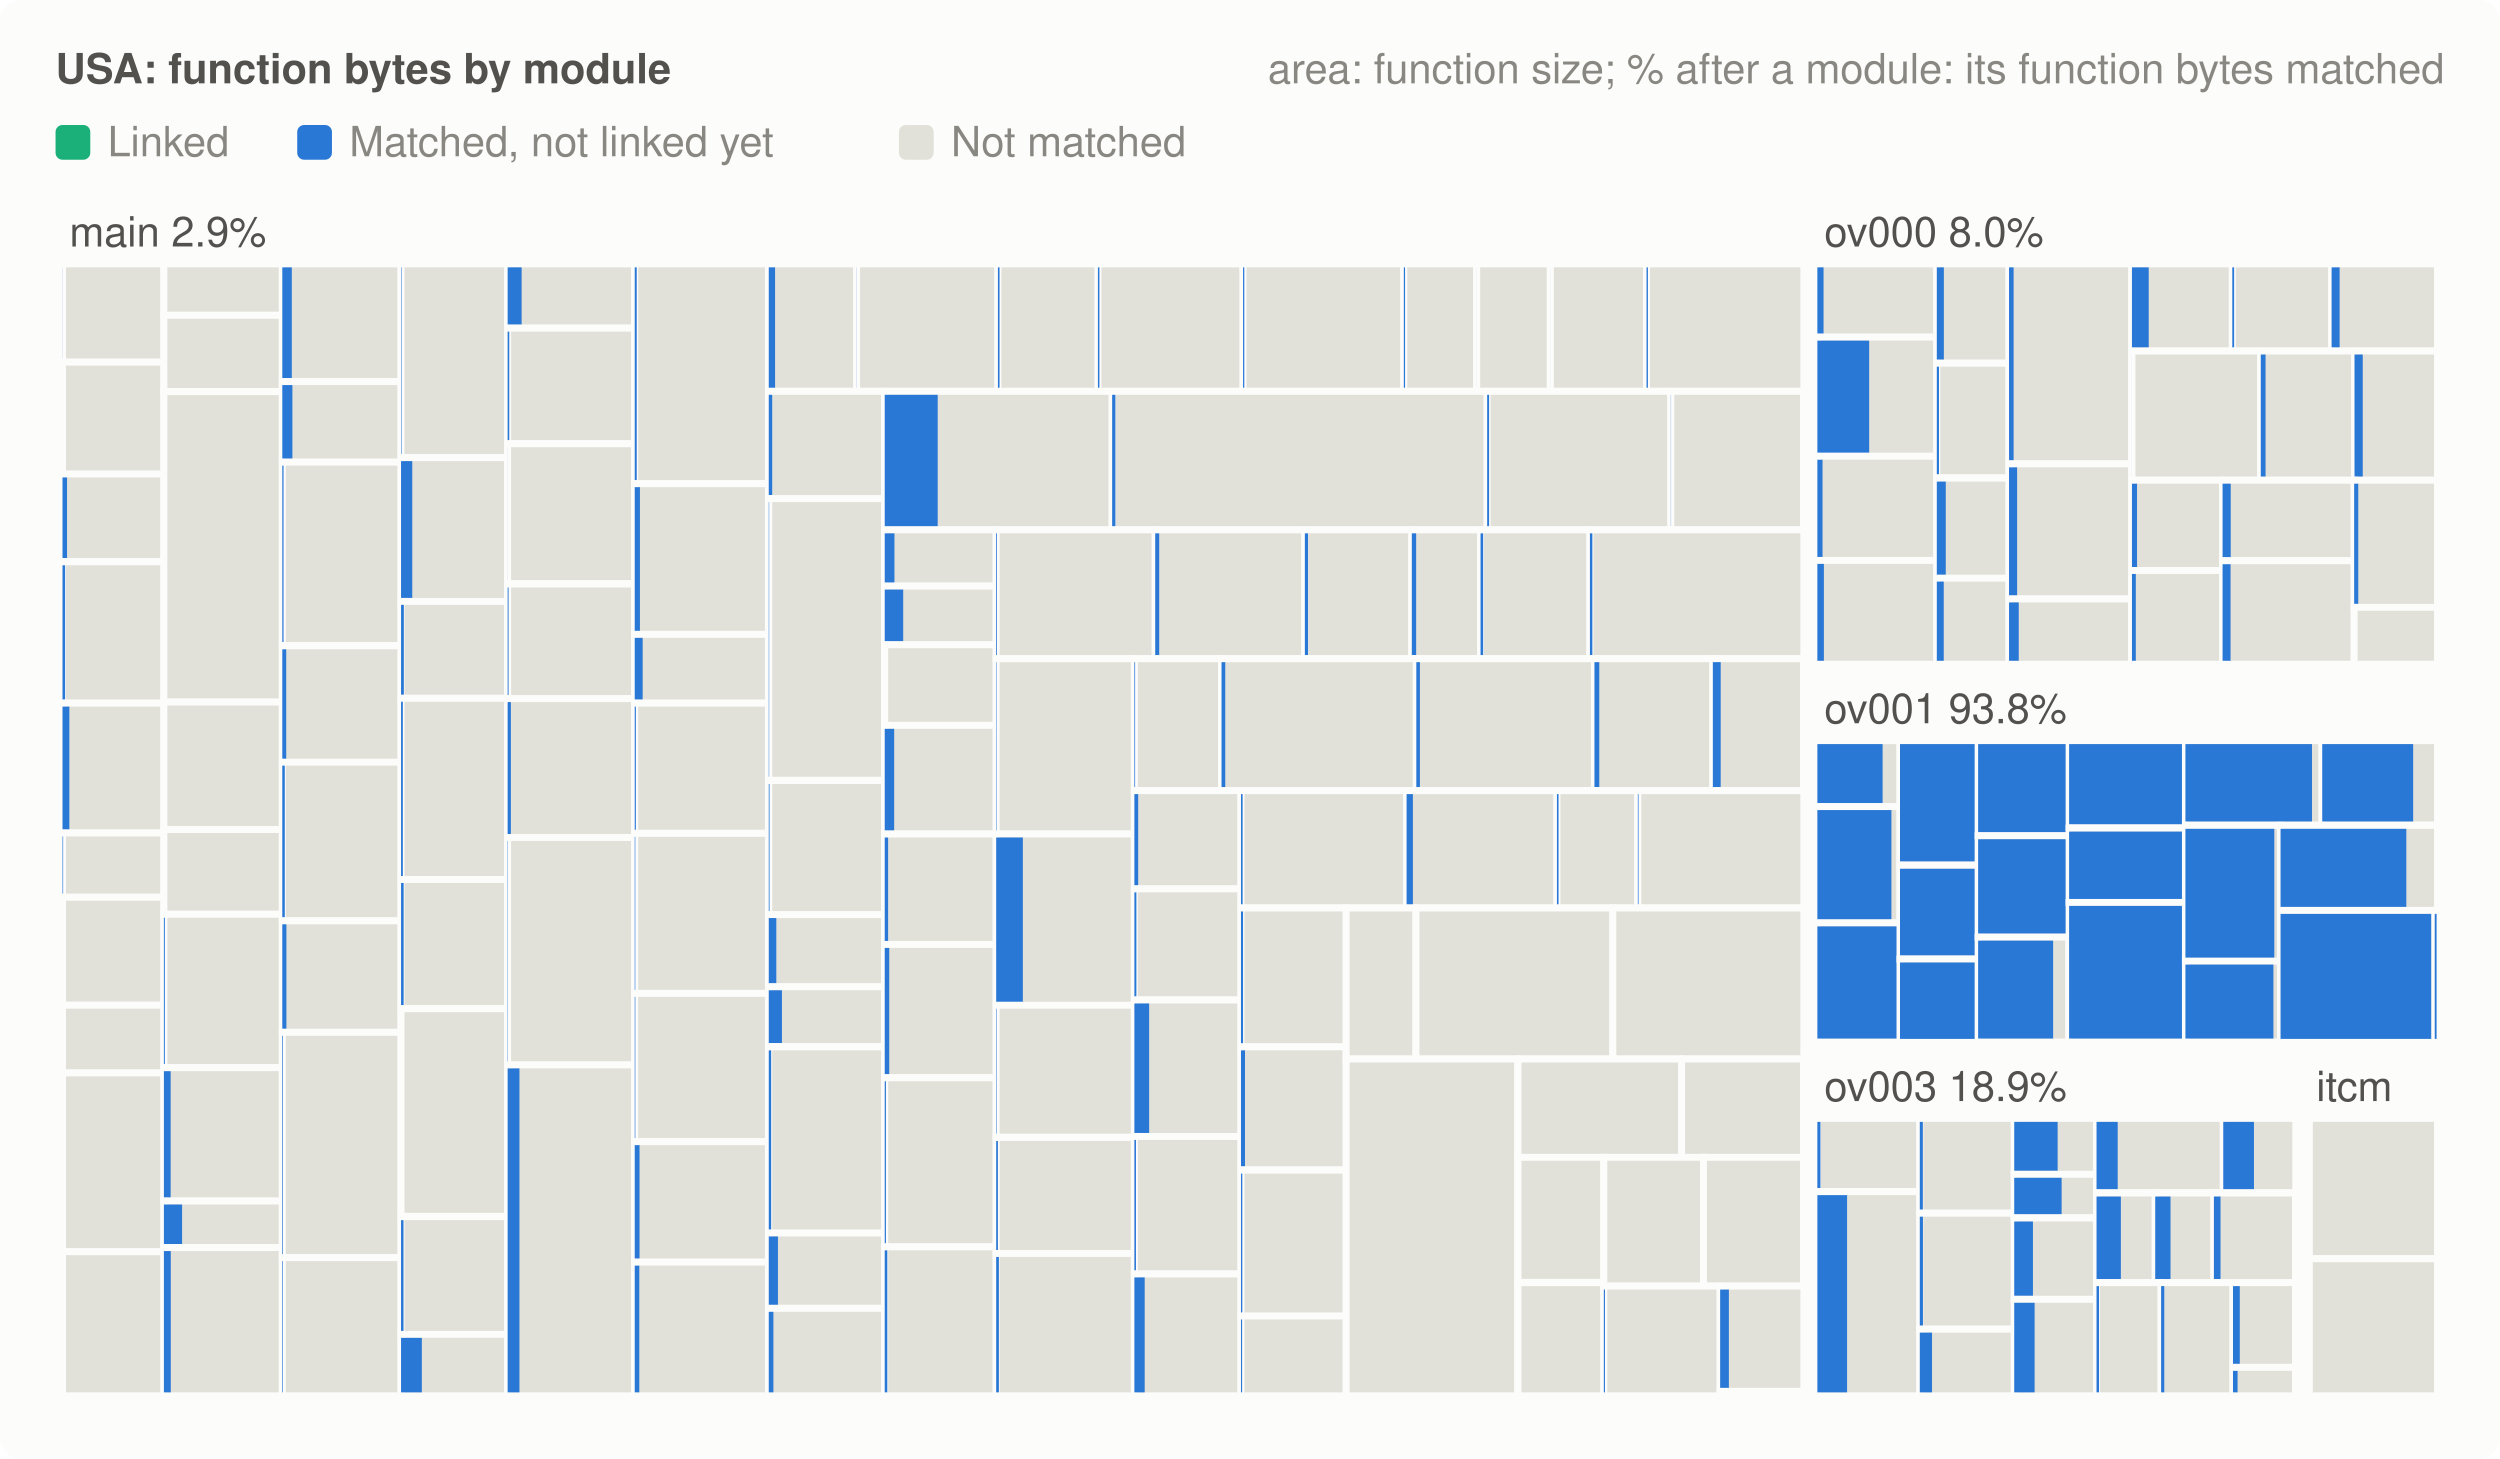
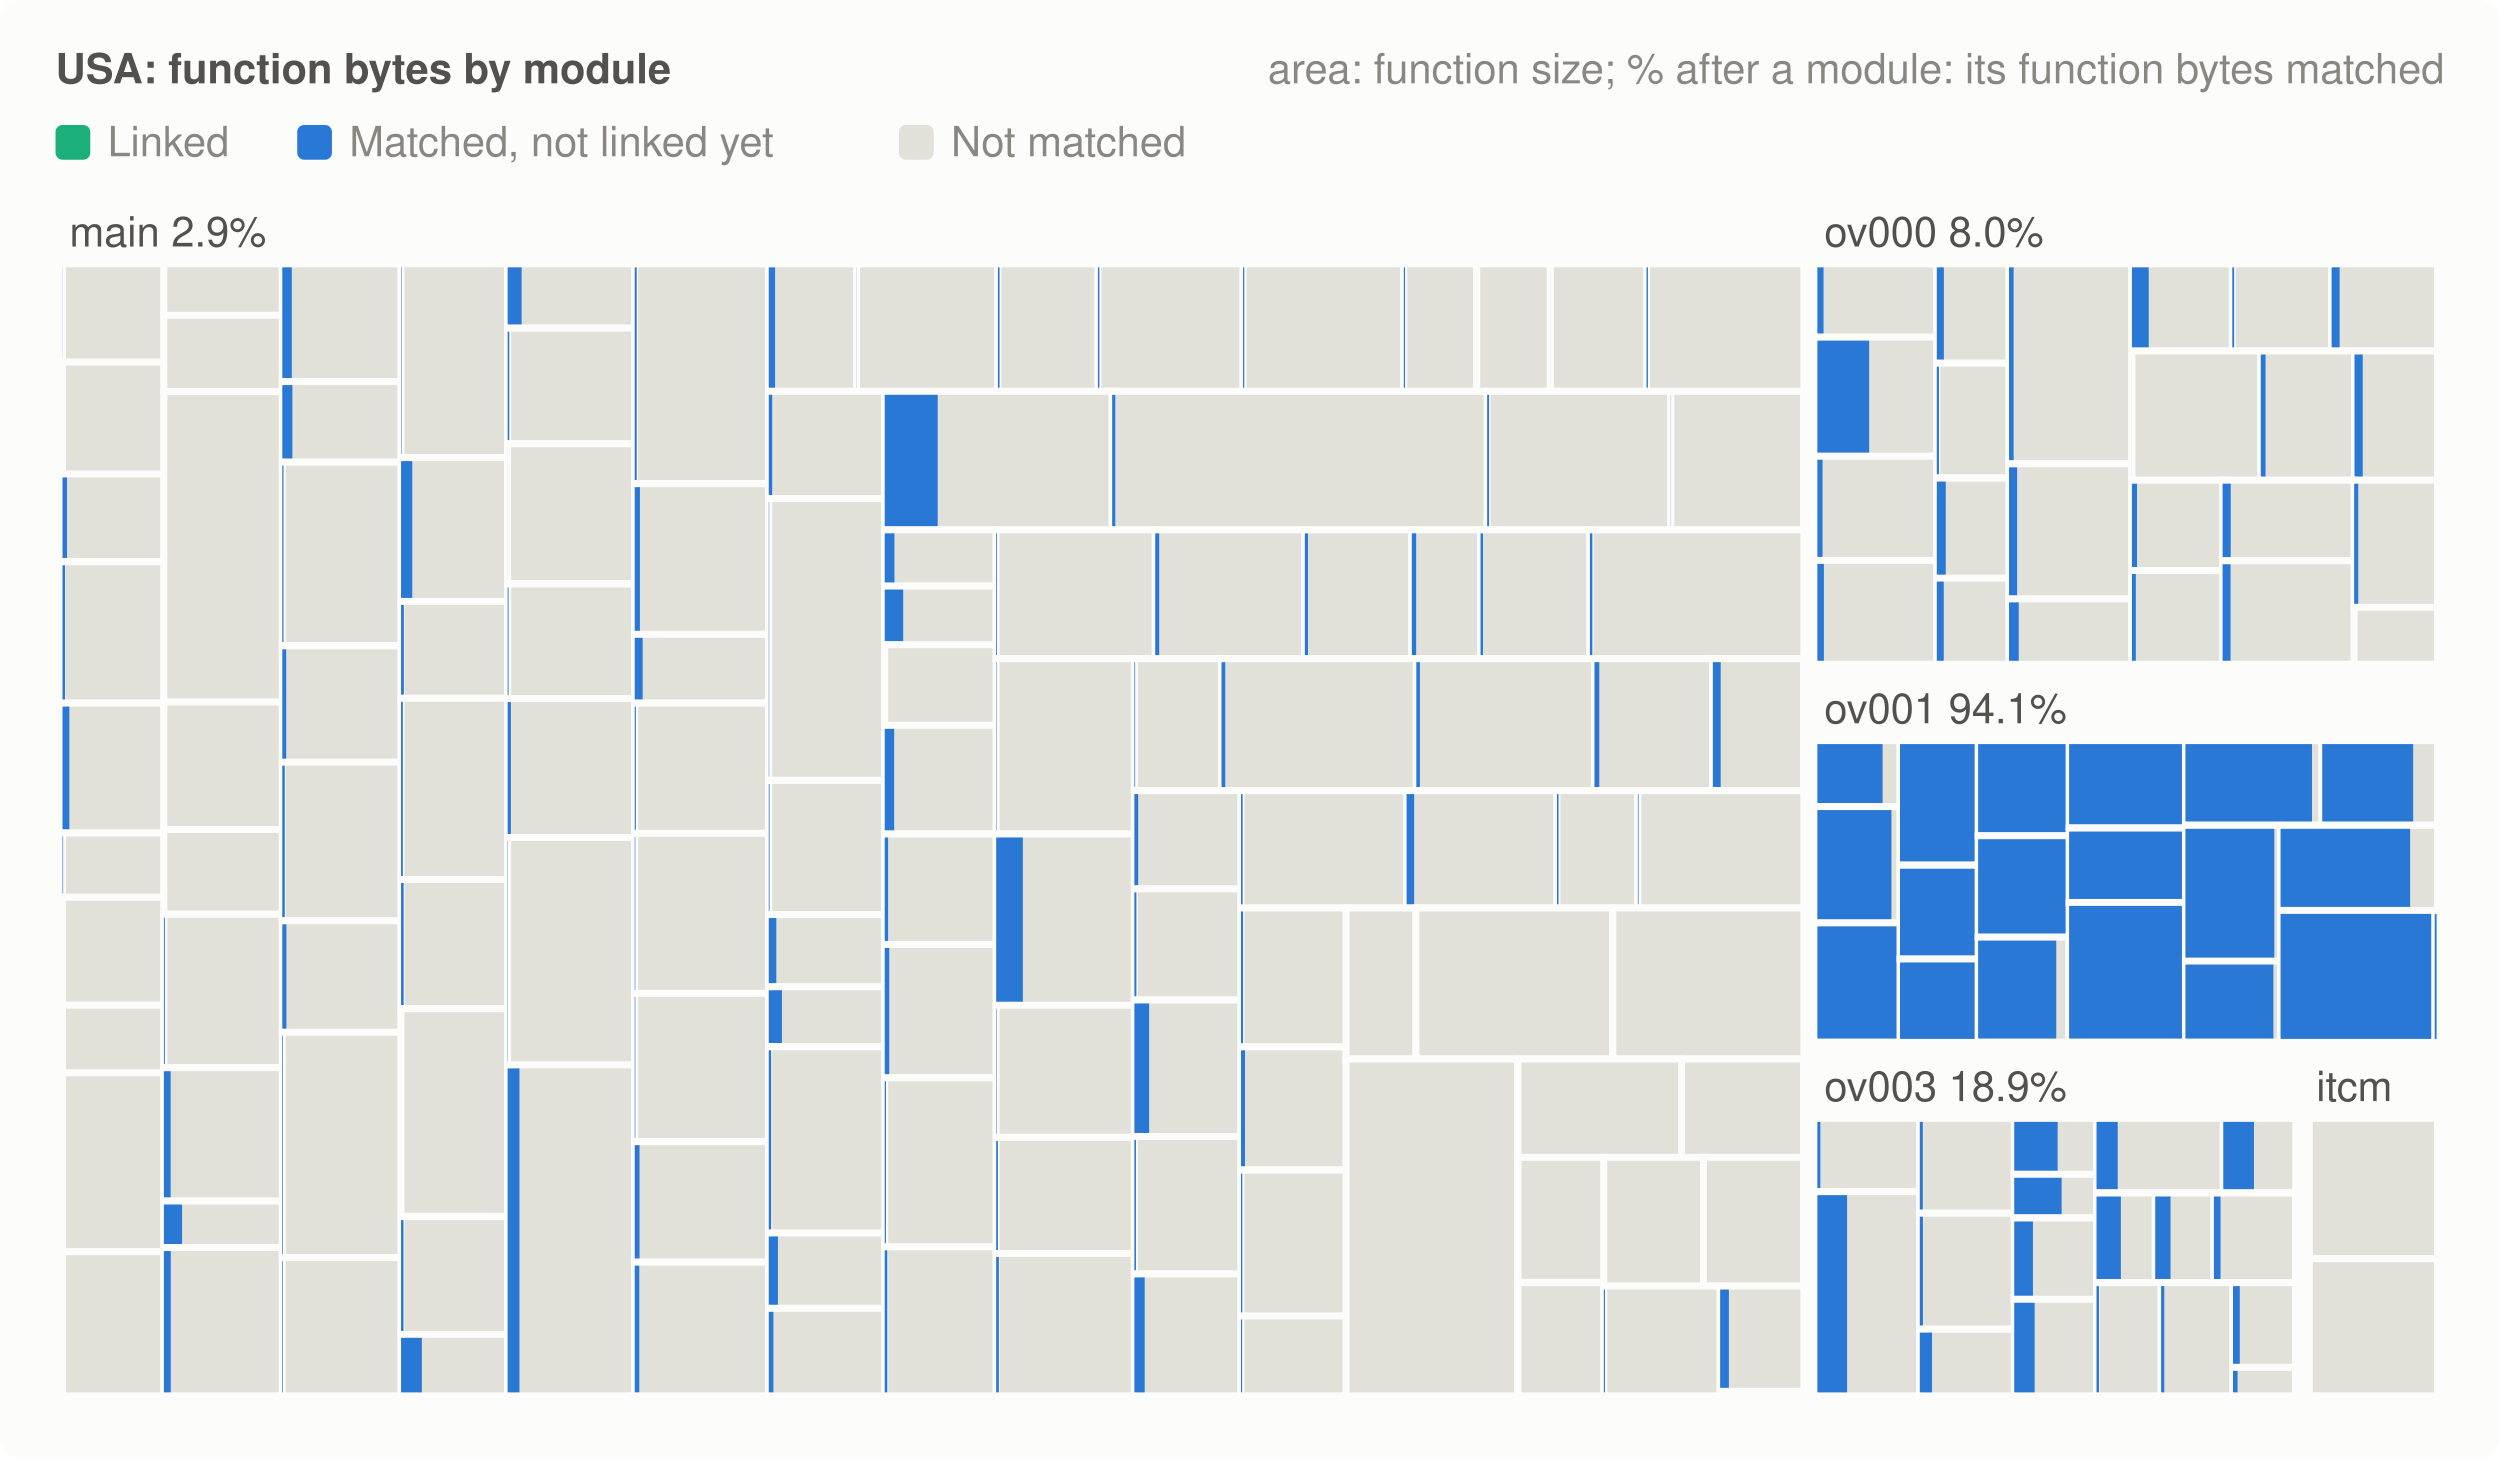
<svg xmlns="http://www.w3.org/2000/svg" viewBox="0 0 720 420" width="720" height="420" role="img" aria-label="Matched and linked code by module (USA)">
  <style>.bg{fill:#fcfcfb}.lbl{fill:#52514e}.muted{fill:#898781}.todo{fill:#e1e0d9}.gap{stroke:#fcfcfb}.matched{fill:#2a78d6}.linked{fill:#1baf7a}@media (prefers-color-scheme: dark){.bg{fill:#1a1a19}.lbl{fill:#c3c2b7}.muted{fill:#898781}.todo{fill:#2c2c2a}.gap{stroke:#1a1a19}.matched{fill:#3987e5}.linked{fill:#199e70}}text{font:12px -apple-system,BlinkMacSystemFont,'Segoe UI',Helvetica,Arial,sans-serif}.head{font-weight:600}</style>
  <rect class="bg" width="720" height="420" rx="6" />
  <text class="lbl head" x="16" y="24">USA: function bytes by module</text>
  <text class="muted" x="704" y="24" text-anchor="end">area: function size; % after a module: its function bytes matched</text>
  <rect class="linked" x="16" y="36" width="10" height="10" rx="2" />
  <text class="muted" x="31" y="45">Linked</text>
  <rect class="matched" x="85.6" y="36" width="10" height="10" rx="2" />
  <text class="muted" x="100.6" y="45">Matched, not linked yet</text>
  <rect class="todo" x="258.9" y="36" width="10" height="10" rx="2" />
  <text class="muted" x="273.9" y="45">Not matched</text>
  <rect class="todo gap" x="18.0" y="76.0" width="29.2" height="28.3" stroke-width="2" />
  <rect class="matched" x="18.0" y="77.0" width="0.03" height="26.3" />
  <rect class="todo gap" x="18.0" y="104.3" width="29.2" height="32.3" stroke-width="2" />
  <rect class="todo gap" x="18.0" y="136.5" width="29.2" height="25.2" stroke-width="2" />
  <rect class="matched" x="18.0" y="137.5" width="1.30" height="23.2" />
  <rect class="todo gap" x="18.0" y="161.8" width="29.2" height="40.7" stroke-width="2" />
  <rect class="matched" x="18.0" y="162.8" width="0.75" height="38.7" />
  <rect class="todo gap" x="18.0" y="202.5" width="29.2" height="37.4" stroke-width="2" />
  <rect class="matched" x="18.0" y="203.5" width="1.97" height="35.4" />
  <rect class="todo gap" x="18.0" y="239.9" width="29.2" height="18.5" stroke-width="2" />
  <rect class="matched" x="18.0" y="240.9" width="0.18" height="16.5" />
  <rect class="todo gap" x="18.0" y="258.4" width="29.2" height="31.1" stroke-width="2" />
  <rect class="todo gap" x="18.0" y="289.5" width="29.2" height="19.5" stroke-width="2" />
  <rect class="todo gap" x="18.0" y="309.0" width="29.2" height="51.5" stroke-width="2" />
  <rect class="todo gap" x="18.0" y="360.5" width="29.2" height="41.5" stroke-width="2" />
  <rect class="todo gap" x="47.2" y="76.0" width="34.1" height="14.8" stroke-width="2" />
  <rect class="todo gap" x="47.2" y="90.8" width="34.1" height="22.0" stroke-width="2" />
  <rect class="todo gap" x="47.2" y="112.8" width="34.1" height="89.4" stroke-width="2" />
  <rect class="todo gap" x="47.2" y="202.2" width="34.1" height="36.7" stroke-width="2" />
  <rect class="todo gap" x="47.2" y="238.9" width="34.1" height="24.4" stroke-width="2" />
  <rect class="todo gap" x="47.2" y="263.3" width="34.1" height="44.2" stroke-width="2" />
  <rect class="matched" x="47.2" y="264.3" width="0.28" height="42.2" />
  <rect class="todo gap" x="47.2" y="307.5" width="34.1" height="38.4" stroke-width="2" />
  <rect class="matched" x="47.2" y="308.5" width="1.95" height="36.4" />
  <rect class="todo gap" x="47.2" y="345.9" width="34.1" height="13.4" stroke-width="2" />
  <rect class="matched" x="47.2" y="346.9" width="5.24" height="11.4" />
  <rect class="todo gap" x="47.2" y="359.3" width="34.1" height="42.7" stroke-width="2" />
  <rect class="matched" x="47.2" y="360.3" width="1.98" height="40.7" />
  <rect class="todo gap" x="81.3" y="76.0" width="34.2" height="33.9" stroke-width="2" />
  <rect class="matched" x="81.3" y="77.0" width="2.74" height="31.9" />
  <rect class="todo gap" x="81.3" y="109.9" width="34.2" height="23.2" stroke-width="2" />
  <rect class="matched" x="81.3" y="110.9" width="2.91" height="21.2" />
  <rect class="todo gap" x="81.3" y="133.1" width="34.2" height="52.8" stroke-width="2" />
  <rect class="matched" x="81.3" y="134.1" width="0.36" height="50.8" />
  <rect class="todo gap" x="81.3" y="186.0" width="34.2" height="33.6" stroke-width="2" />
  <rect class="matched" x="81.3" y="187.0" width="1.13" height="31.6" />
  <rect class="todo gap" x="81.3" y="219.5" width="34.2" height="45.7" stroke-width="2" />
  <rect class="matched" x="81.3" y="220.5" width="0.72" height="43.7" />
  <rect class="todo gap" x="81.3" y="265.2" width="34.2" height="32.1" stroke-width="2" />
  <rect class="matched" x="81.3" y="266.2" width="1.18" height="30.1" />
  <rect class="todo gap" x="81.3" y="297.3" width="34.2" height="64.9" stroke-width="2" />
  <rect class="matched" x="81.3" y="298.3" width="0.20" height="62.9" />
  <rect class="todo gap" x="81.3" y="362.2" width="34.2" height="39.8" stroke-width="2" />
  <rect class="matched" x="81.3" y="363.2" width="0.19" height="37.8" />
  <rect class="todo gap" x="115.5" y="76.0" width="30.7" height="55.8" stroke-width="2" />
  <rect class="matched" x="115.5" y="77.0" width="0.15" height="53.8" />
  <rect class="todo gap" x="115.5" y="131.8" width="30.7" height="41.5" stroke-width="2" />
  <rect class="matched" x="115.5" y="132.8" width="3.23" height="39.5" />
  <rect class="todo gap" x="115.5" y="173.2" width="30.7" height="27.9" stroke-width="2" />
  <rect class="matched" x="115.5" y="174.2" width="0.81" height="25.9" />
  <rect class="todo gap" x="115.5" y="201.1" width="30.7" height="52.2" stroke-width="2" />
  <rect class="matched" x="115.5" y="202.1" width="0.52" height="50.2" />
  <rect class="todo gap" x="115.5" y="253.3" width="30.7" height="37.2" stroke-width="2" />
  <rect class="matched" x="115.5" y="254.3" width="0.75" height="35.2" />
  <rect class="todo gap" x="115.5" y="290.5" width="30.7" height="59.8" stroke-width="2" />
  <rect class="todo gap" x="115.5" y="350.4" width="30.7" height="34.0" stroke-width="2" />
  <rect class="matched" x="115.5" y="351.4" width="0.71" height="32.0" />
  <rect class="todo gap" x="115.5" y="384.3" width="30.7" height="17.7" stroke-width="2" />
  <rect class="matched" x="115.5" y="385.3" width="5.99" height="15.7" />
  <rect class="todo gap" x="146.2" y="76.0" width="36.6" height="18.5" stroke-width="2" />
  <rect class="matched" x="146.2" y="77.0" width="4.03" height="16.5" />
  <rect class="todo gap" x="146.2" y="94.5" width="36.6" height="33.3" stroke-width="2" />
  <rect class="matched" x="146.2" y="95.5" width="0.47" height="31.3" />
  <rect class="todo gap" x="146.2" y="127.8" width="36.6" height="40.3" stroke-width="2" />
  <rect class="matched" x="146.2" y="128.8" width="0.02" height="38.3" />
  <rect class="todo gap" x="146.2" y="168.2" width="36.6" height="33.0" stroke-width="2" />
  <rect class="matched" x="146.2" y="169.2" width="0.27" height="31.0" />
  <rect class="todo gap" x="146.2" y="201.2" width="36.6" height="40.0" stroke-width="2" />
  <rect class="matched" x="146.2" y="202.2" width="0.94" height="38.0" />
  <rect class="todo gap" x="146.2" y="241.2" width="36.6" height="65.5" stroke-width="2" />
  <rect class="matched" x="146.2" y="242.2" width="0.10" height="63.5" />
  <rect class="todo gap" x="146.2" y="306.7" width="36.6" height="95.3" stroke-width="2" />
  <rect class="matched" x="146.2" y="307.7" width="3.40" height="93.3" />
  <rect class="todo gap" x="182.8" y="76.0" width="38.5" height="63.3" stroke-width="2" />
  <rect class="matched" x="182.8" y="77.0" width="0.58" height="61.3" />
  <rect class="todo gap" x="182.8" y="139.3" width="38.5" height="43.4" stroke-width="2" />
  <rect class="matched" x="182.8" y="140.3" width="1.50" height="41.4" />
  <rect class="todo gap" x="182.8" y="182.7" width="38.5" height="19.8" stroke-width="2" />
  <rect class="matched" x="182.8" y="183.7" width="2.29" height="17.8" />
  <rect class="todo gap" x="182.8" y="202.5" width="38.5" height="37.5" stroke-width="2" />
  <rect class="matched" x="182.8" y="203.5" width="0.33" height="35.5" />
  <rect class="todo gap" x="182.8" y="240.0" width="38.5" height="46.1" stroke-width="2" />
  <rect class="matched" x="182.8" y="241.0" width="0.17" height="44.1" />
  <rect class="todo gap" x="182.8" y="286.1" width="38.5" height="42.7" stroke-width="2" />
  <rect class="matched" x="182.8" y="287.1" width="0.18" height="40.7" />
  <rect class="todo gap" x="182.8" y="328.8" width="38.5" height="34.7" stroke-width="2" />
  <rect class="matched" x="182.8" y="329.8" width="1.39" height="32.7" />
  <rect class="todo gap" x="182.8" y="363.5" width="38.5" height="38.5" stroke-width="2" />
  <rect class="matched" x="182.8" y="364.5" width="1.32" height="36.5" />
  <rect class="todo gap" x="221.4" y="76.0" width="25.3" height="36.7" stroke-width="2" />
  <rect class="matched" x="221.4" y="77.0" width="1.82" height="34.7" />
  <rect class="todo gap" x="246.7" y="76.0" width="40.7" height="36.7" stroke-width="2" />
  <rect class="matched" x="246.7" y="77.0" width="0.04" height="34.7" />
  <rect class="todo gap" x="287.4" y="76.0" width="28.9" height="36.7" stroke-width="2" />
  <rect class="matched" x="287.4" y="77.0" width="0.47" height="34.7" />
  <rect class="todo gap" x="316.2" y="76.0" width="41.8" height="36.7" stroke-width="2" />
  <rect class="matched" x="316.2" y="77.0" width="0.43" height="34.7" />
  <rect class="todo gap" x="358.0" y="76.0" width="46.3" height="36.7" stroke-width="2" />
  <rect class="matched" x="358.0" y="77.0" width="0.36" height="34.7" />
  <rect class="todo gap" x="404.3" y="76.0" width="21.0" height="36.7" stroke-width="2" />
  <rect class="matched" x="404.3" y="77.0" width="0.36" height="34.7" />
  <rect class="todo gap" x="425.3" y="76.0" width="21.2" height="36.7" stroke-width="2" />
  <rect class="matched" x="425.3" y="77.0" width="0.01" height="34.7" />
  <rect class="todo gap" x="446.5" y="76.0" width="27.7" height="36.7" stroke-width="2" />
  <rect class="matched" x="446.5" y="77.0" width="0.01" height="34.7" />
  <rect class="todo gap" x="474.2" y="76.0" width="45.3" height="36.7" stroke-width="2" />
  <rect class="matched" x="474.2" y="77.0" width="0.40" height="34.7" />
  <rect class="todo gap" x="221.4" y="112.7" width="33.4" height="30.9" stroke-width="2" />
  <rect class="matched" x="221.4" y="113.7" width="1.00" height="28.9" />
  <rect class="todo gap" x="221.4" y="143.6" width="33.4" height="81.1" stroke-width="2" />
  <rect class="matched" x="221.4" y="144.6" width="0.12" height="79.1" />
  <rect class="todo gap" x="221.4" y="224.8" width="33.4" height="38.6" stroke-width="2" />
  <rect class="matched" x="221.4" y="225.8" width="0.23" height="36.6" />
  <rect class="todo gap" x="221.4" y="263.4" width="33.4" height="20.8" stroke-width="2" />
  <rect class="matched" x="221.4" y="264.4" width="2.18" height="18.8" />
  <rect class="todo gap" x="221.4" y="284.2" width="33.4" height="17.2" stroke-width="2" />
  <rect class="matched" x="221.4" y="285.2" width="3.80" height="15.2" />
  <rect class="todo gap" x="221.4" y="301.5" width="33.4" height="53.7" stroke-width="2" />
  <rect class="matched" x="221.4" y="302.5" width="0.70" height="51.7" />
  <rect class="todo gap" x="221.4" y="355.1" width="33.4" height="21.7" stroke-width="2" />
  <rect class="matched" x="221.4" y="356.1" width="2.65" height="19.7" />
  <rect class="todo gap" x="221.4" y="376.8" width="33.4" height="25.2" stroke-width="2" />
  <rect class="matched" x="221.4" y="377.8" width="1.34" height="23.2" />
  <rect class="todo gap" x="254.8" y="112.7" width="65.5" height="39.9" stroke-width="2" />
  <rect class="matched" x="254.8" y="113.7" width="15.26" height="37.9" />
  <rect class="todo gap" x="320.3" y="112.7" width="108.0" height="39.9" stroke-width="2" />
  <rect class="matched" x="320.3" y="113.7" width="0.93" height="37.9" />
  <rect class="todo gap" x="428.3" y="112.7" width="52.9" height="39.9" stroke-width="2" />
  <rect class="matched" x="428.3" y="113.7" width="0.56" height="37.9" />
  <rect class="todo gap" x="481.2" y="112.7" width="38.2" height="39.9" stroke-width="2" />
  <rect class="matched" x="481.2" y="113.7" width="0.06" height="37.9" />
  <rect class="todo gap" x="254.8" y="152.6" width="32.1" height="16.2" stroke-width="2" />
  <rect class="matched" x="254.8" y="153.6" width="2.80" height="14.2" />
  <rect class="todo gap" x="254.8" y="168.8" width="32.1" height="16.9" stroke-width="2" />
  <rect class="matched" x="254.8" y="169.8" width="5.32" height="14.9" />
  <rect class="todo gap" x="254.8" y="185.7" width="32.1" height="23.2" stroke-width="2" />
  <rect class="todo gap" x="254.8" y="208.9" width="32.1" height="31.3" stroke-width="2" />
  <rect class="matched" x="254.8" y="209.9" width="2.72" height="29.3" />
  <rect class="todo gap" x="254.8" y="240.2" width="32.1" height="31.8" stroke-width="2" />
  <rect class="matched" x="254.8" y="241.2" width="0.98" height="29.8" />
  <rect class="todo gap" x="254.8" y="272.0" width="32.1" height="38.4" stroke-width="2" />
  <rect class="matched" x="254.8" y="273.0" width="1.30" height="36.4" />
  <rect class="todo gap" x="254.8" y="310.4" width="32.1" height="48.7" stroke-width="2" />
  <rect class="matched" x="254.8" y="311.4" width="0.35" height="46.7" />
  <rect class="todo gap" x="254.8" y="359.1" width="32.1" height="42.9" stroke-width="2" />
  <rect class="matched" x="254.8" y="360.1" width="0.75" height="40.9" />
  <rect class="todo gap" x="286.9" y="152.6" width="45.8" height="37.1" stroke-width="2" />
  <rect class="matched" x="286.9" y="153.6" width="0.23" height="35.1" />
  <rect class="todo gap" x="332.7" y="152.6" width="43.1" height="37.1" stroke-width="2" />
  <rect class="matched" x="332.7" y="153.6" width="1.15" height="35.1" />
  <rect class="todo gap" x="375.8" y="152.6" width="30.8" height="37.1" stroke-width="2" />
  <rect class="matched" x="375.8" y="153.6" width="0.92" height="35.1" />
  <rect class="todo gap" x="406.6" y="152.6" width="19.8" height="37.1" stroke-width="2" />
  <rect class="matched" x="406.6" y="153.6" width="1.25" height="35.1" />
  <rect class="todo gap" x="426.4" y="152.6" width="31.5" height="37.1" stroke-width="2" />
  <rect class="matched" x="426.4" y="153.6" width="0.75" height="35.1" />
  <rect class="todo gap" x="457.9" y="152.6" width="61.6" height="37.1" stroke-width="2" />
  <rect class="matched" x="457.9" y="153.6" width="0.70" height="35.1" />
  <rect class="todo gap" x="286.9" y="189.7" width="39.8" height="50.5" stroke-width="2" />
  <rect class="matched" x="286.9" y="190.7" width="0.13" height="48.5" />
  <rect class="todo gap" x="286.9" y="240.2" width="39.8" height="49.4" stroke-width="2" />
  <rect class="matched" x="286.9" y="241.2" width="7.68" height="47.4" />
  <rect class="todo gap" x="286.9" y="289.5" width="39.8" height="38.0" stroke-width="2" />
  <rect class="matched" x="286.9" y="290.5" width="0.14" height="36.0" />
  <rect class="todo gap" x="286.9" y="327.6" width="39.8" height="33.5" stroke-width="2" />
  <rect class="matched" x="286.9" y="328.6" width="0.50" height="31.5" />
  <rect class="todo gap" x="286.9" y="361.0" width="39.8" height="41.0" stroke-width="2" />
  <rect class="matched" x="286.9" y="362.0" width="0.78" height="39.0" />
  <rect class="todo gap" x="326.7" y="189.7" width="25.1" height="38.0" stroke-width="2" />
  <rect class="matched" x="326.7" y="190.7" width="0.21" height="36.0" />
  <rect class="todo gap" x="351.8" y="189.7" width="56.1" height="38.0" stroke-width="2" />
  <rect class="matched" x="351.8" y="190.7" width="1.07" height="36.0" />
  <rect class="todo gap" x="407.9" y="189.7" width="51.3" height="38.0" stroke-width="2" />
  <rect class="matched" x="407.9" y="190.7" width="1.04" height="36.0" />
  <rect class="todo gap" x="459.2" y="189.7" width="34.1" height="38.0" stroke-width="2" />
  <rect class="matched" x="459.2" y="190.7" width="1.39" height="36.0" />
  <rect class="todo gap" x="493.3" y="189.7" width="26.1" height="38.0" stroke-width="2" />
  <rect class="matched" x="493.3" y="190.7" width="2.26" height="36.0" />
  <rect class="todo gap" x="326.7" y="227.7" width="30.7" height="28.3" stroke-width="2" />
  <rect class="matched" x="326.7" y="228.7" width="1.10" height="26.3" />
  <rect class="todo gap" x="326.7" y="256.0" width="30.7" height="32.0" stroke-width="2" />
  <rect class="matched" x="326.7" y="257.0" width="0.58" height="30.0" />
  <rect class="todo gap" x="326.7" y="288.0" width="30.7" height="39.3" stroke-width="2" />
  <rect class="matched" x="326.7" y="289.0" width="4.25" height="37.3" />
  <rect class="todo gap" x="326.7" y="327.3" width="30.7" height="39.6" stroke-width="2" />
  <rect class="matched" x="326.7" y="328.3" width="0.46" height="37.6" />
  <rect class="todo gap" x="326.7" y="366.9" width="30.7" height="35.1" stroke-width="2" />
  <rect class="matched" x="326.7" y="367.9" width="2.97" height="33.1" />
  <rect class="todo gap" x="357.4" y="227.7" width="47.7" height="33.8" stroke-width="2" />
  <rect class="matched" x="357.4" y="228.7" width="0.48" height="31.8" />
  <rect class="todo gap" x="405.1" y="227.7" width="43.3" height="33.8" stroke-width="2" />
-   <rect class="matched" x="405.1" y="228.7" width="1.81" height="31.8" />
+   <rect class="matched" x="405.1" y="228.7" width="2.18" height="31.8" />
  <rect class="todo gap" x="448.4" y="227.7" width="23.3" height="33.8" stroke-width="2" />
  <rect class="matched" x="448.4" y="228.7" width="0.46" height="31.8" />
  <rect class="todo gap" x="471.7" y="227.7" width="47.8" height="33.8" stroke-width="2" />
  <rect class="matched" x="471.7" y="228.7" width="0.20" height="31.8" />
  <rect class="todo gap" x="357.4" y="261.5" width="30.3" height="40.0" stroke-width="2" />
  <rect class="matched" x="357.4" y="262.5" width="0.60" height="38.0" />
  <rect class="todo gap" x="357.4" y="301.5" width="30.3" height="35.4" stroke-width="2" />
  <rect class="matched" x="357.4" y="302.5" width="1.16" height="33.4" />
  <rect class="todo gap" x="357.4" y="337.0" width="30.3" height="42.1" stroke-width="2" />
  <rect class="matched" x="357.4" y="338.0" width="0.39" height="40.1" />
  <rect class="todo gap" x="357.4" y="379.0" width="30.3" height="23.0" stroke-width="2" />
  <rect class="matched" x="357.4" y="380.0" width="0.33" height="21.0" />
  <rect class="todo gap" x="387.7" y="261.5" width="20.1" height="43.5" stroke-width="2" />
  <rect class="todo gap" x="407.8" y="261.5" width="56.7" height="43.5" stroke-width="2" />
  <rect class="todo gap" x="464.5" y="261.5" width="55.0" height="43.5" stroke-width="2" />
  <rect class="todo gap" x="387.7" y="305.0" width="49.4" height="97.0" stroke-width="2" />
  <rect class="todo gap" x="437.2" y="305.0" width="47.2" height="28.4" stroke-width="2" />
  <rect class="todo gap" x="484.3" y="305.0" width="35.1" height="28.4" stroke-width="2" />
  <rect class="todo gap" x="437.2" y="333.3" width="24.7" height="36.0" stroke-width="2" />
  <rect class="todo gap" x="437.2" y="369.4" width="24.7" height="32.6" stroke-width="2" />
  <rect class="todo gap" x="461.9" y="333.3" width="28.7" height="37.1" stroke-width="2" />
  <rect class="todo gap" x="490.6" y="333.3" width="28.8" height="37.1" stroke-width="2" />
  <rect class="todo gap" x="461.9" y="370.4" width="33.5" height="31.6" stroke-width="2" />
  <rect class="matched" x="461.9" y="371.4" width="0.33" height="29.6" />
  <rect class="todo gap" x="495.4" y="370.4" width="24.1" height="30.4" stroke-width="2" />
  <rect class="matched" x="495.4" y="371.4" width="2.52" height="28.4" />
  <rect class="todo gap" x="495.4" y="400.7" width="24.1" height="1.3" stroke-width="2" />
  <rect class="matched" x="495.4" y="401.7" width="0.75" height="0.0" />
  <text class="lbl" x="20.0" y="71.0">main 2.9%</text>
  <rect class="todo gap" x="523.4" y="76.0" width="34.4" height="21.1" stroke-width="2" />
  <rect class="matched" x="523.4" y="77.0" width="1.78" height="19.1" />
  <rect class="todo gap" x="523.4" y="97.1" width="34.4" height="34.3" stroke-width="2" />
  <rect class="matched" x="523.4" y="98.1" width="14.92" height="32.3" />
  <rect class="todo gap" x="523.4" y="131.4" width="34.4" height="30.1" stroke-width="2" />
  <rect class="matched" x="523.4" y="132.4" width="1.49" height="28.1" />
  <rect class="todo gap" x="523.4" y="161.4" width="34.4" height="29.9" stroke-width="2" />
  <rect class="matched" x="523.4" y="162.4" width="1.88" height="27.9" />
  <rect class="todo gap" x="557.8" y="76.0" width="20.8" height="28.6" stroke-width="2" />
  <rect class="matched" x="557.8" y="77.0" width="2.03" height="26.6" />
  <rect class="todo gap" x="557.8" y="104.6" width="20.8" height="33.0" stroke-width="2" />
  <rect class="matched" x="557.8" y="105.6" width="0.62" height="31.0" />
  <rect class="todo gap" x="557.8" y="137.7" width="20.8" height="28.9" stroke-width="2" />
  <rect class="matched" x="557.8" y="138.7" width="2.58" height="26.9" />
  <rect class="todo gap" x="557.8" y="166.5" width="20.8" height="24.8" stroke-width="2" />
  <rect class="matched" x="557.8" y="167.5" width="2.00" height="22.8" />
  <rect class="todo gap" x="578.6" y="76.0" width="35.3" height="57.6" stroke-width="2" />
  <rect class="matched" x="578.6" y="77.0" width="1.32" height="55.6" />
  <rect class="todo gap" x="578.6" y="133.6" width="35.3" height="38.9" stroke-width="2" />
  <rect class="matched" x="578.6" y="134.6" width="2.33" height="36.9" />
  <rect class="todo gap" x="578.6" y="172.5" width="35.3" height="18.8" stroke-width="2" />
  <rect class="matched" x="578.6" y="173.5" width="2.80" height="16.8" />
  <rect class="todo gap" x="614.0" y="76.0" width="28.9" height="25.1" stroke-width="2" />
  <rect class="matched" x="614.0" y="77.0" width="4.83" height="23.1" />
  <rect class="todo gap" x="642.9" y="76.0" width="28.7" height="25.1" stroke-width="2" />
  <rect class="matched" x="642.9" y="77.0" width="0.53" height="23.1" />
  <rect class="todo gap" x="671.5" y="76.0" width="30.5" height="25.1" stroke-width="2" />
  <rect class="matched" x="671.5" y="77.0" width="2.31" height="23.1" />
  <rect class="todo gap" x="614.0" y="101.1" width="37.1" height="37.2" stroke-width="2" />
  <rect class="matched" x="614.0" y="102.1" width="0.01" height="35.2" />
  <rect class="todo gap" x="651.1" y="101.1" width="27.1" height="37.2" stroke-width="2" />
  <rect class="matched" x="651.1" y="102.1" width="1.38" height="35.2" />
  <rect class="todo gap" x="678.1" y="101.1" width="23.9" height="37.2" stroke-width="2" />
  <rect class="matched" x="678.1" y="102.1" width="2.37" height="35.2" />
  <rect class="todo gap" x="614.0" y="138.3" width="26.1" height="26.0" stroke-width="2" />
  <rect class="matched" x="614.0" y="139.3" width="1.46" height="24.0" />
  <rect class="todo gap" x="614.0" y="164.3" width="26.1" height="27.0" stroke-width="2" />
  <rect class="matched" x="614.0" y="165.3" width="1.12" height="25.0" />
  <rect class="todo gap" x="640.1" y="138.3" width="37.9" height="23.2" stroke-width="2" />
  <rect class="matched" x="640.1" y="139.3" width="2.35" height="21.2" />
  <rect class="todo gap" x="640.1" y="161.5" width="37.9" height="29.8" stroke-width="2" />
  <rect class="matched" x="640.1" y="162.5" width="2.30" height="27.8" />
  <rect class="todo gap" x="678.0" y="138.3" width="24.0" height="36.7" stroke-width="2" />
  <rect class="matched" x="678.0" y="139.3" width="1.18" height="34.7" />
  <rect class="todo gap" x="678.0" y="174.9" width="24.0" height="16.4" stroke-width="2" />
  <text class="lbl" x="525.4" y="71.0">ov000 8.0%</text>
  <rect class="todo gap" x="523.4" y="213.3" width="23.8" height="19.0" stroke-width="2" />
  <rect class="matched" x="523.4" y="214.3" width="18.79" height="17.0" />
  <rect class="todo gap" x="523.4" y="232.3" width="23.8" height="33.5" stroke-width="2" />
  <rect class="matched" x="523.4" y="233.3" width="21.33" height="31.5" />
  <rect class="todo gap" x="523.4" y="265.8" width="23.8" height="34.3" stroke-width="2" />
  <rect class="matched" x="523.4" y="266.8" width="23.78" height="32.3" />
  <rect class="todo gap" x="547.2" y="213.3" width="22.5" height="35.8" stroke-width="2" />
  <rect class="matched" x="547.2" y="214.3" width="22.28" height="33.8" />
  <rect class="todo gap" x="547.2" y="249.2" width="22.5" height="27.0" stroke-width="2" />
  <rect class="matched" x="547.2" y="250.2" width="22.19" height="25.0" />
  <rect class="todo gap" x="547.2" y="276.2" width="22.5" height="24.0" stroke-width="2" />
  <rect class="matched" x="547.2" y="277.2" width="22.51" height="22.0" />
  <rect class="todo gap" x="569.7" y="213.3" width="26.1" height="27.4" stroke-width="2" />
  <rect class="matched" x="569.7" y="214.3" width="26.12" height="25.4" />
  <rect class="todo gap" x="569.7" y="240.7" width="26.1" height="29.2" stroke-width="2" />
  <rect class="matched" x="569.7" y="241.7" width="26.12" height="27.2" />
  <rect class="todo gap" x="569.7" y="269.9" width="26.1" height="30.2" stroke-width="2" />
-   <rect class="matched" x="569.7" y="270.9" width="21.60" height="28.2" />
+   <rect class="matched" x="569.7" y="270.9" width="22.50" height="28.2" />
  <rect class="todo gap" x="595.9" y="213.3" width="33.6" height="25.1" stroke-width="2" />
  <rect class="matched" x="595.9" y="214.3" width="33.56" height="23.1" />
  <rect class="todo gap" x="595.9" y="238.5" width="33.6" height="21.5" stroke-width="2" />
  <rect class="matched" x="595.9" y="239.5" width="33.36" height="19.5" />
  <rect class="todo gap" x="595.9" y="259.9" width="33.6" height="40.2" stroke-width="2" />
  <rect class="matched" x="595.9" y="260.9" width="32.60" height="38.2" />
  <rect class="todo gap" x="629.4" y="213.3" width="39.3" height="24.3" stroke-width="2" />
  <rect class="matched" x="629.4" y="214.3" width="36.45" height="22.3" />
  <rect class="todo gap" x="668.8" y="213.3" width="33.2" height="24.3" stroke-width="2" />
  <rect class="matched" x="668.8" y="214.3" width="26.19" height="22.3" />
  <rect class="todo gap" x="629.4" y="237.7" width="27.4" height="39.2" stroke-width="2" />
  <rect class="matched" x="629.4" y="238.7" width="25.60" height="37.2" />
  <rect class="todo gap" x="629.4" y="276.8" width="27.4" height="23.3" stroke-width="2" />
  <rect class="matched" x="629.4" y="277.8" width="25.34" height="21.3" />
  <rect class="todo gap" x="656.8" y="237.7" width="45.2" height="24.5" stroke-width="2" />
-   <rect class="matched" x="656.8" y="238.7" width="36.22" height="22.5" />
+   <rect class="matched" x="656.8" y="238.7" width="37.31" height="22.5" />
  <rect class="todo gap" x="656.8" y="262.2" width="44.4" height="38.0" stroke-width="2" />
  <rect class="matched" x="656.8" y="263.2" width="44.37" height="36.0" />
  <rect class="todo gap" x="701.2" y="262.2" width="0.8" height="38.0" stroke-width="2" />
  <rect class="matched" x="701.2" y="263.2" width="0.54" height="36.0" />
-   <text class="lbl" x="525.4" y="208.3">ov001 93.8%</text>
+   <text class="lbl" x="525.4" y="208.3">ov001 94.1%</text>
  <rect class="todo gap" x="523.4" y="322.1" width="29.5" height="21.1" stroke-width="2" />
  <rect class="matched" x="523.4" y="323.1" width="0.89" height="19.1" />
  <rect class="todo gap" x="523.4" y="343.2" width="29.5" height="58.8" stroke-width="2" />
  <rect class="matched" x="523.4" y="344.2" width="8.56" height="56.8" />
  <rect class="todo gap" x="552.9" y="322.1" width="27.2" height="27.3" stroke-width="2" />
  <rect class="matched" x="552.9" y="323.1" width="0.88" height="25.3" />
  <rect class="todo gap" x="552.9" y="349.4" width="27.2" height="33.4" stroke-width="2" />
  <rect class="matched" x="552.9" y="350.4" width="0.91" height="31.4" />
  <rect class="todo gap" x="552.9" y="382.8" width="27.2" height="19.2" stroke-width="2" />
  <rect class="matched" x="552.9" y="383.8" width="3.52" height="17.2" />
  <rect class="todo gap" x="580.1" y="322.1" width="23.7" height="16.1" stroke-width="2" />
  <rect class="matched" x="580.1" y="323.1" width="12.50" height="14.1" />
  <rect class="todo gap" x="580.1" y="338.2" width="23.7" height="12.5" stroke-width="2" />
  <rect class="matched" x="580.1" y="339.2" width="13.65" height="10.5" />
  <rect class="todo gap" x="580.1" y="350.8" width="23.7" height="23.4" stroke-width="2" />
  <rect class="matched" x="580.1" y="351.8" width="5.39" height="21.4" />
  <rect class="todo gap" x="580.1" y="374.2" width="23.7" height="27.8" stroke-width="2" />
  <rect class="matched" x="580.1" y="375.2" width="5.87" height="25.8" />
  <rect class="todo gap" x="603.8" y="322.1" width="36.5" height="21.4" stroke-width="2" />
  <rect class="matched" x="603.8" y="323.1" width="6.10" height="19.4" />
  <rect class="todo gap" x="640.3" y="322.1" width="20.9" height="21.4" stroke-width="2" />
  <rect class="matched" x="640.3" y="323.1" width="8.84" height="19.4" />
  <rect class="todo gap" x="603.8" y="343.6" width="16.9" height="25.8" stroke-width="2" />
  <rect class="matched" x="603.8" y="344.6" width="7.01" height="23.8" />
  <rect class="todo gap" x="620.7" y="343.6" width="16.9" height="25.8" stroke-width="2" />
  <rect class="matched" x="620.7" y="344.6" width="4.41" height="23.8" />
  <rect class="todo gap" x="637.6" y="343.6" width="23.5" height="25.8" stroke-width="2" />
  <rect class="matched" x="637.6" y="344.6" width="1.91" height="23.8" />
  <rect class="todo gap" x="603.8" y="369.4" width="18.6" height="32.6" stroke-width="2" />
  <rect class="matched" x="603.8" y="370.4" width="0.72" height="30.6" />
  <rect class="todo gap" x="622.4" y="369.4" width="20.7" height="32.6" stroke-width="2" />
  <rect class="matched" x="622.4" y="370.4" width="0.93" height="30.6" />
  <rect class="todo gap" x="643.1" y="369.4" width="18.0" height="24.4" stroke-width="2" />
  <rect class="matched" x="643.1" y="370.4" width="1.96" height="22.4" />
  <rect class="todo gap" x="643.1" y="393.8" width="18.0" height="8.2" stroke-width="2" />
  <rect class="matched" x="643.1" y="394.8" width="1.32" height="6.2" />
  <text class="lbl" x="525.4" y="317.1">ov003 18.9%</text>
  <rect class="todo gap" x="665.1" y="322.1" width="36.9" height="40.4" stroke-width="2" />
  <rect class="todo gap" x="665.1" y="362.5" width="36.9" height="39.5" stroke-width="2" />
  <text class="lbl" x="667.1" y="317.1">itcm</text>
</svg>
